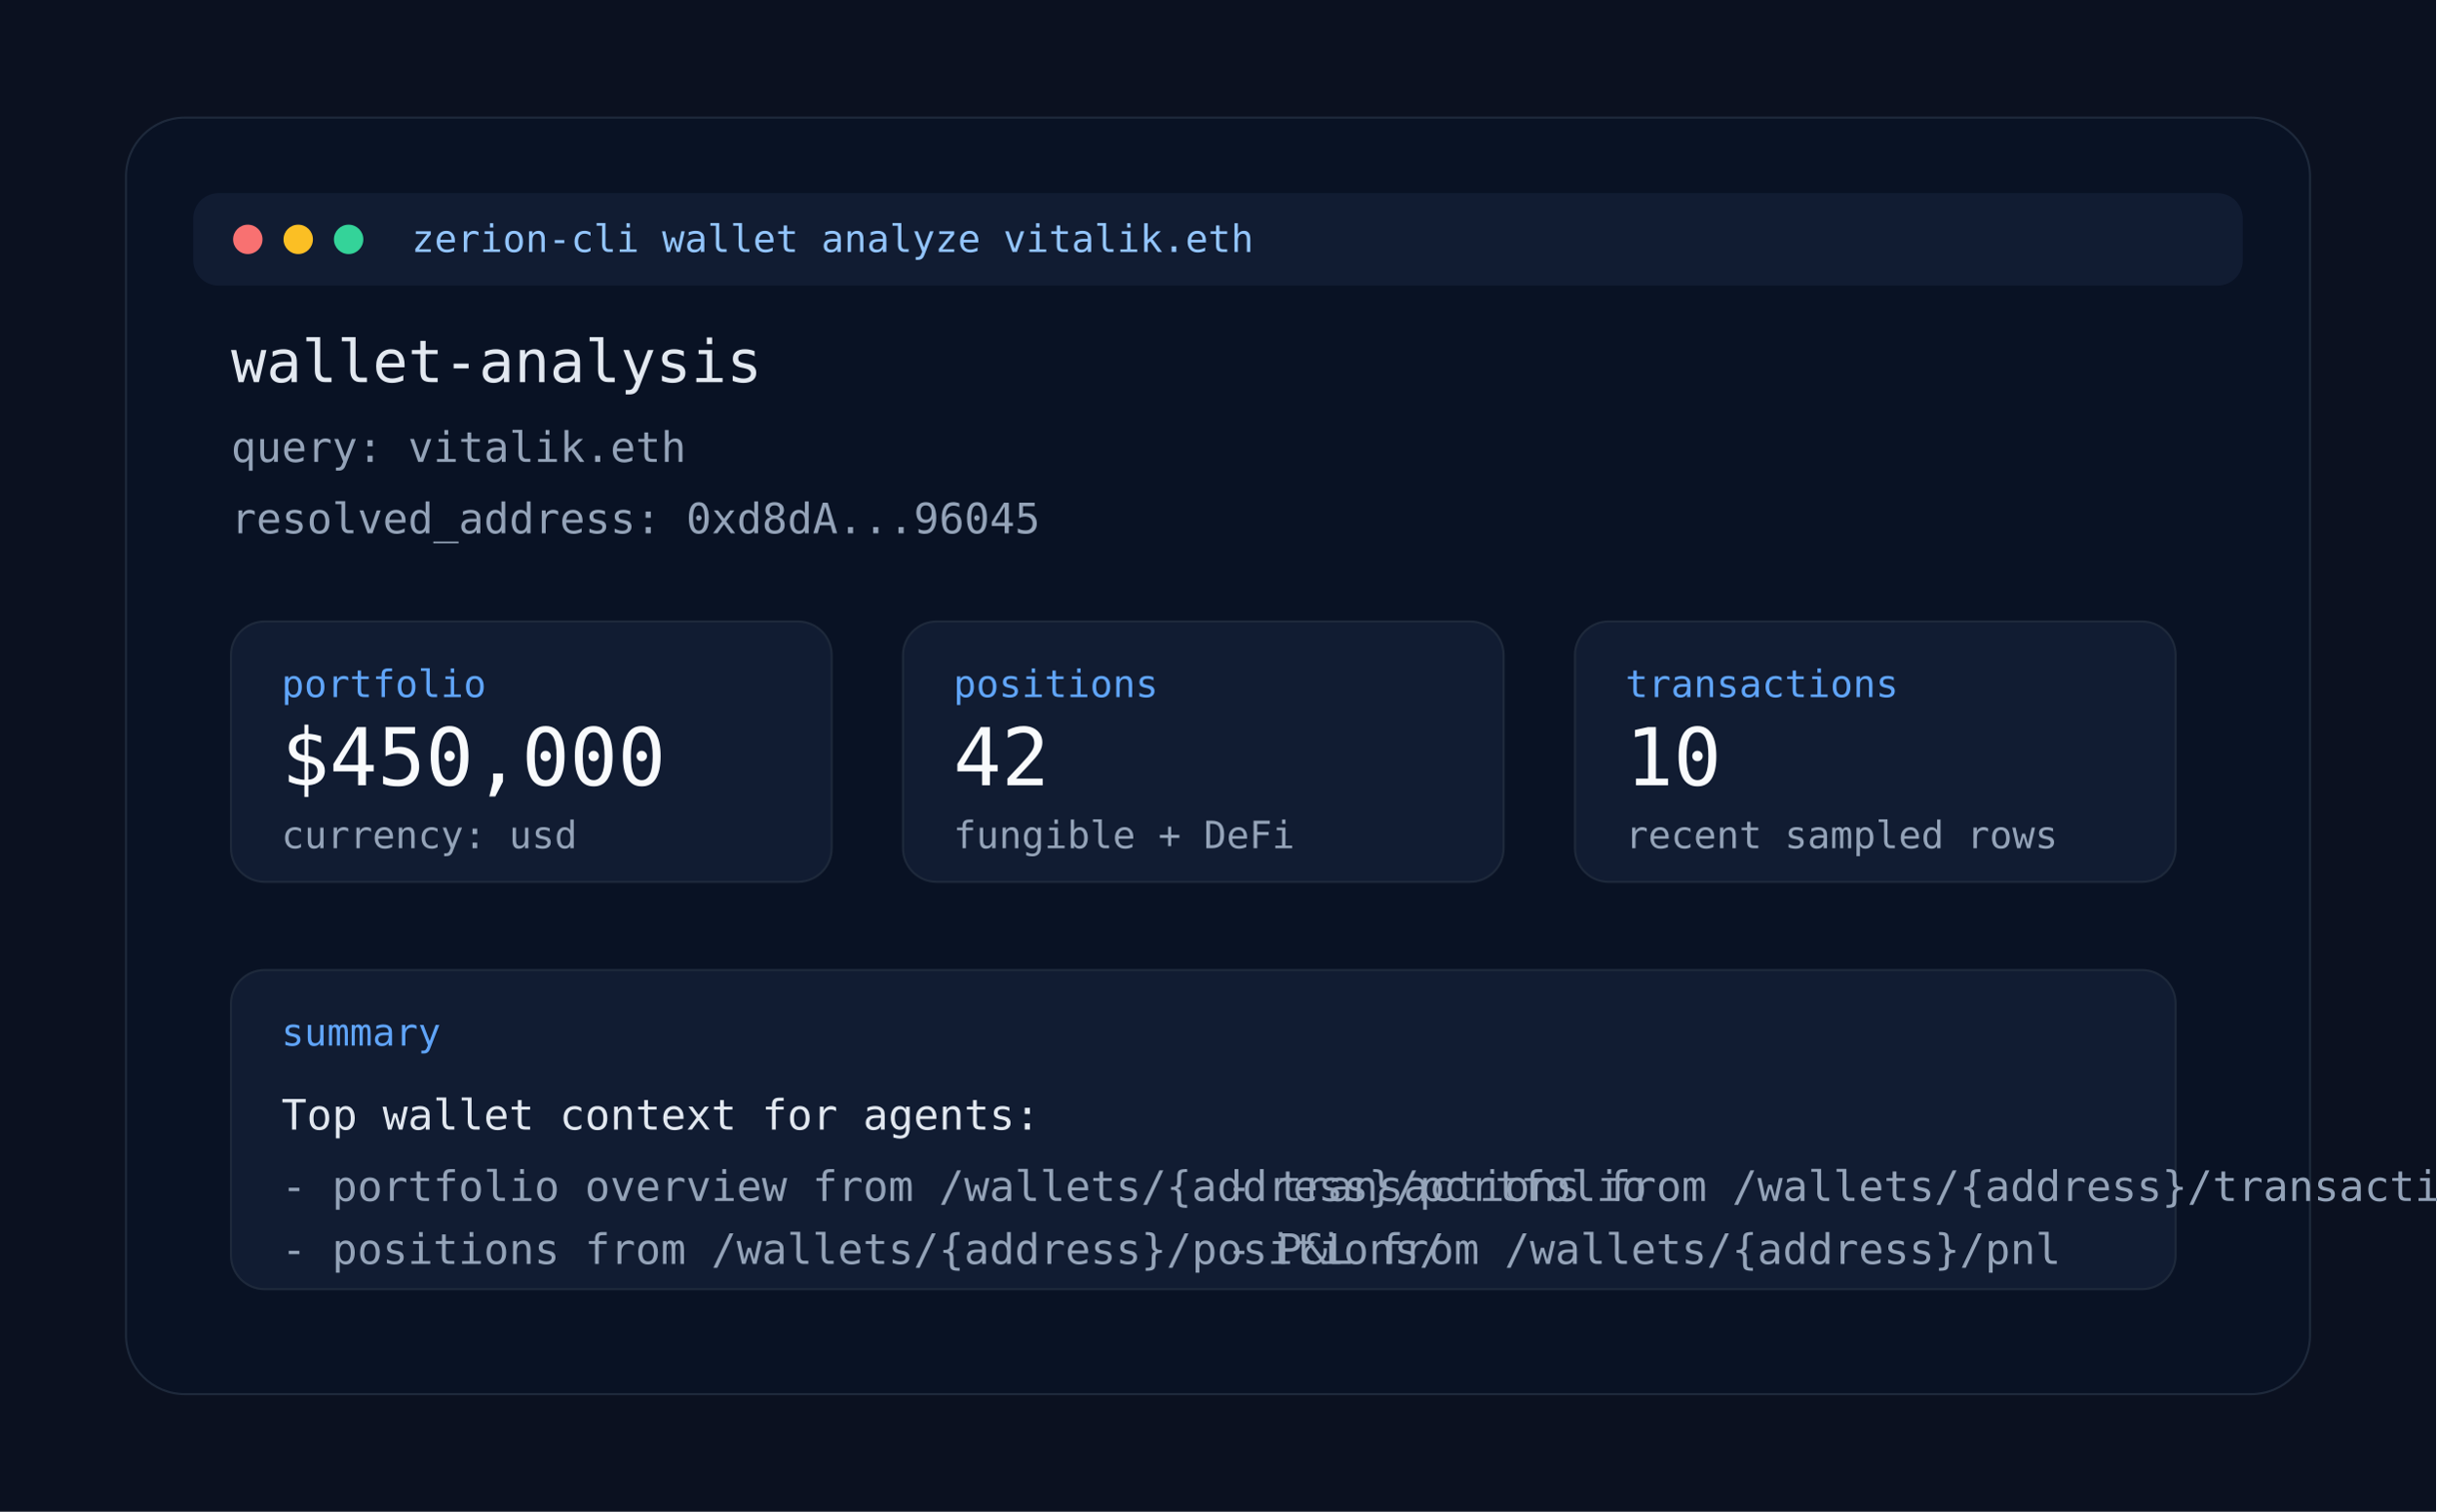
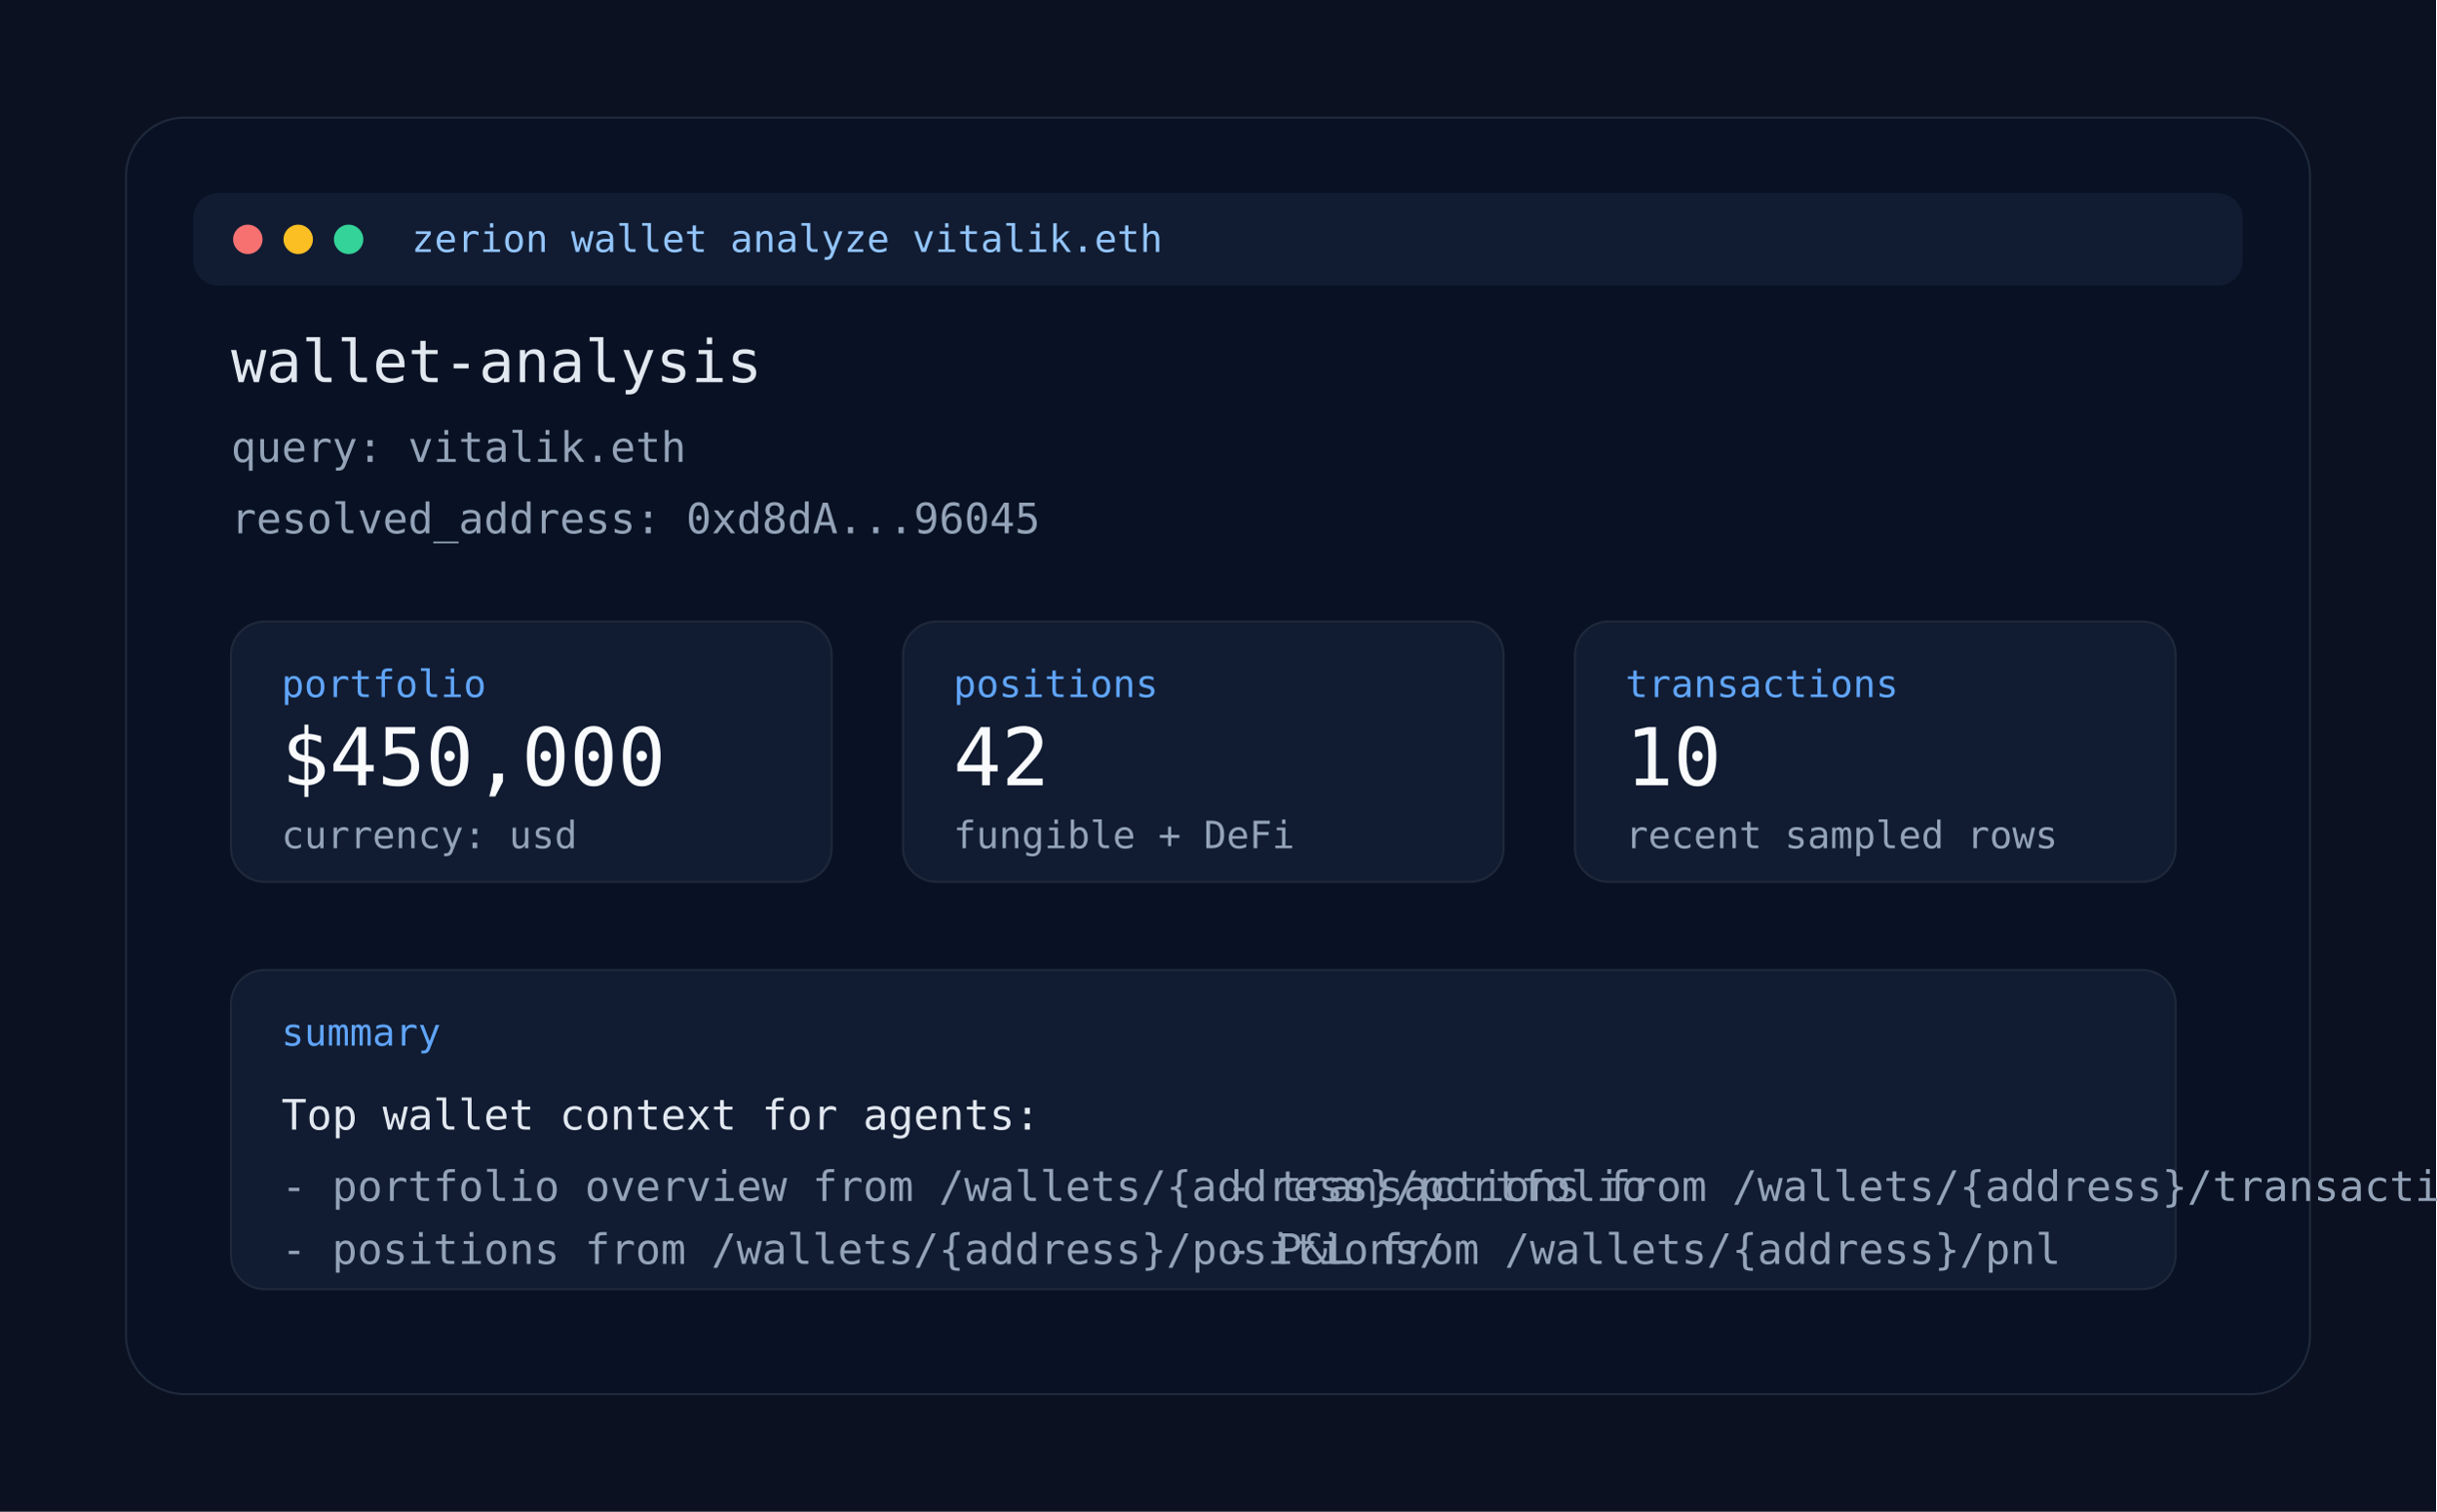
<svg xmlns="http://www.w3.org/2000/svg" width="1160" height="720" viewBox="0 0 1160 720" fill="none">
  <rect width="1160" height="720" fill="#0B1120" />
  <rect x="60" y="56" width="1040" height="608" rx="28" fill="#091224" stroke="#1E293B" />
  <rect x="92" y="92" width="976" height="44" rx="12" fill="#111C32" />
  <circle cx="118" cy="114" r="7" fill="#F87171" />
  <circle cx="142" cy="114" r="7" fill="#FBBF24" />
  <circle cx="166" cy="114" r="7" fill="#34D399" />
-   <text x="196" y="120" fill="#93C5FD" font-family="Menlo, Monaco, monospace" font-size="18">zerion-cli wallet analyze vitalik.eth</text>
+   <text x="196" y="120" fill="#93C5FD" font-family="Menlo, Monaco, monospace" font-size="18">zerion wallet analyze vitalik.eth</text>
  <text x="110" y="182" fill="#E2E8F0" font-family="Menlo, Monaco, monospace" font-size="28">wallet-analysis</text>
  <text x="110" y="220" fill="#94A3B8" font-family="Menlo, Monaco, monospace" font-size="20">query: vitalik.eth</text>
  <text x="110" y="254" fill="#94A3B8" font-family="Menlo, Monaco, monospace" font-size="20">resolved_address: 0xd8dA...96045</text>
  <rect x="110" y="296" width="286" height="124" rx="16" fill="#111C32" stroke="#1E293B" />
  <text x="134" y="332" fill="#60A5FA" font-family="Menlo, Monaco, monospace" font-size="18">portfolio</text>
  <text x="134" y="374" fill="#F8FAFC" font-family="Menlo, Monaco, monospace" font-size="38">$450,000</text>
  <text x="134" y="404" fill="#94A3B8" font-family="Menlo, Monaco, monospace" font-size="18">currency: usd</text>
  <rect x="430" y="296" width="286" height="124" rx="16" fill="#111C32" stroke="#1E293B" />
  <text x="454" y="332" fill="#60A5FA" font-family="Menlo, Monaco, monospace" font-size="18">positions</text>
  <text x="454" y="374" fill="#F8FAFC" font-family="Menlo, Monaco, monospace" font-size="38">42</text>
  <text x="454" y="404" fill="#94A3B8" font-family="Menlo, Monaco, monospace" font-size="18">fungible + DeFi</text>
  <rect x="750" y="296" width="286" height="124" rx="16" fill="#111C32" stroke="#1E293B" />
  <text x="774" y="332" fill="#60A5FA" font-family="Menlo, Monaco, monospace" font-size="18">transactions</text>
  <text x="774" y="374" fill="#F8FAFC" font-family="Menlo, Monaco, monospace" font-size="38">10</text>
  <text x="774" y="404" fill="#94A3B8" font-family="Menlo, Monaco, monospace" font-size="18">recent sampled rows</text>
  <rect x="110" y="462" width="926" height="152" rx="16" fill="#111C32" stroke="#1E293B" />
  <text x="134" y="498" fill="#60A5FA" font-family="Menlo, Monaco, monospace" font-size="18">summary</text>
  <text x="134" y="538" fill="#E2E8F0" font-family="Menlo, Monaco, monospace" font-size="20">Top wallet context for agents:</text>
  <text x="134" y="572" fill="#94A3B8" font-family="Menlo, Monaco, monospace" font-size="20">- portfolio overview from /wallets/{address}/portfolio</text>
  <text x="134" y="602" fill="#94A3B8" font-family="Menlo, Monaco, monospace" font-size="20">- positions from /wallets/{address}/positions/</text>
  <text x="584" y="572" fill="#94A3B8" font-family="Menlo, Monaco, monospace" font-size="20">- transactions from /wallets/{address}/transactions/</text>
  <text x="584" y="602" fill="#94A3B8" font-family="Menlo, Monaco, monospace" font-size="20">- P&amp;L from /wallets/{address}/pnl</text>
</svg>
